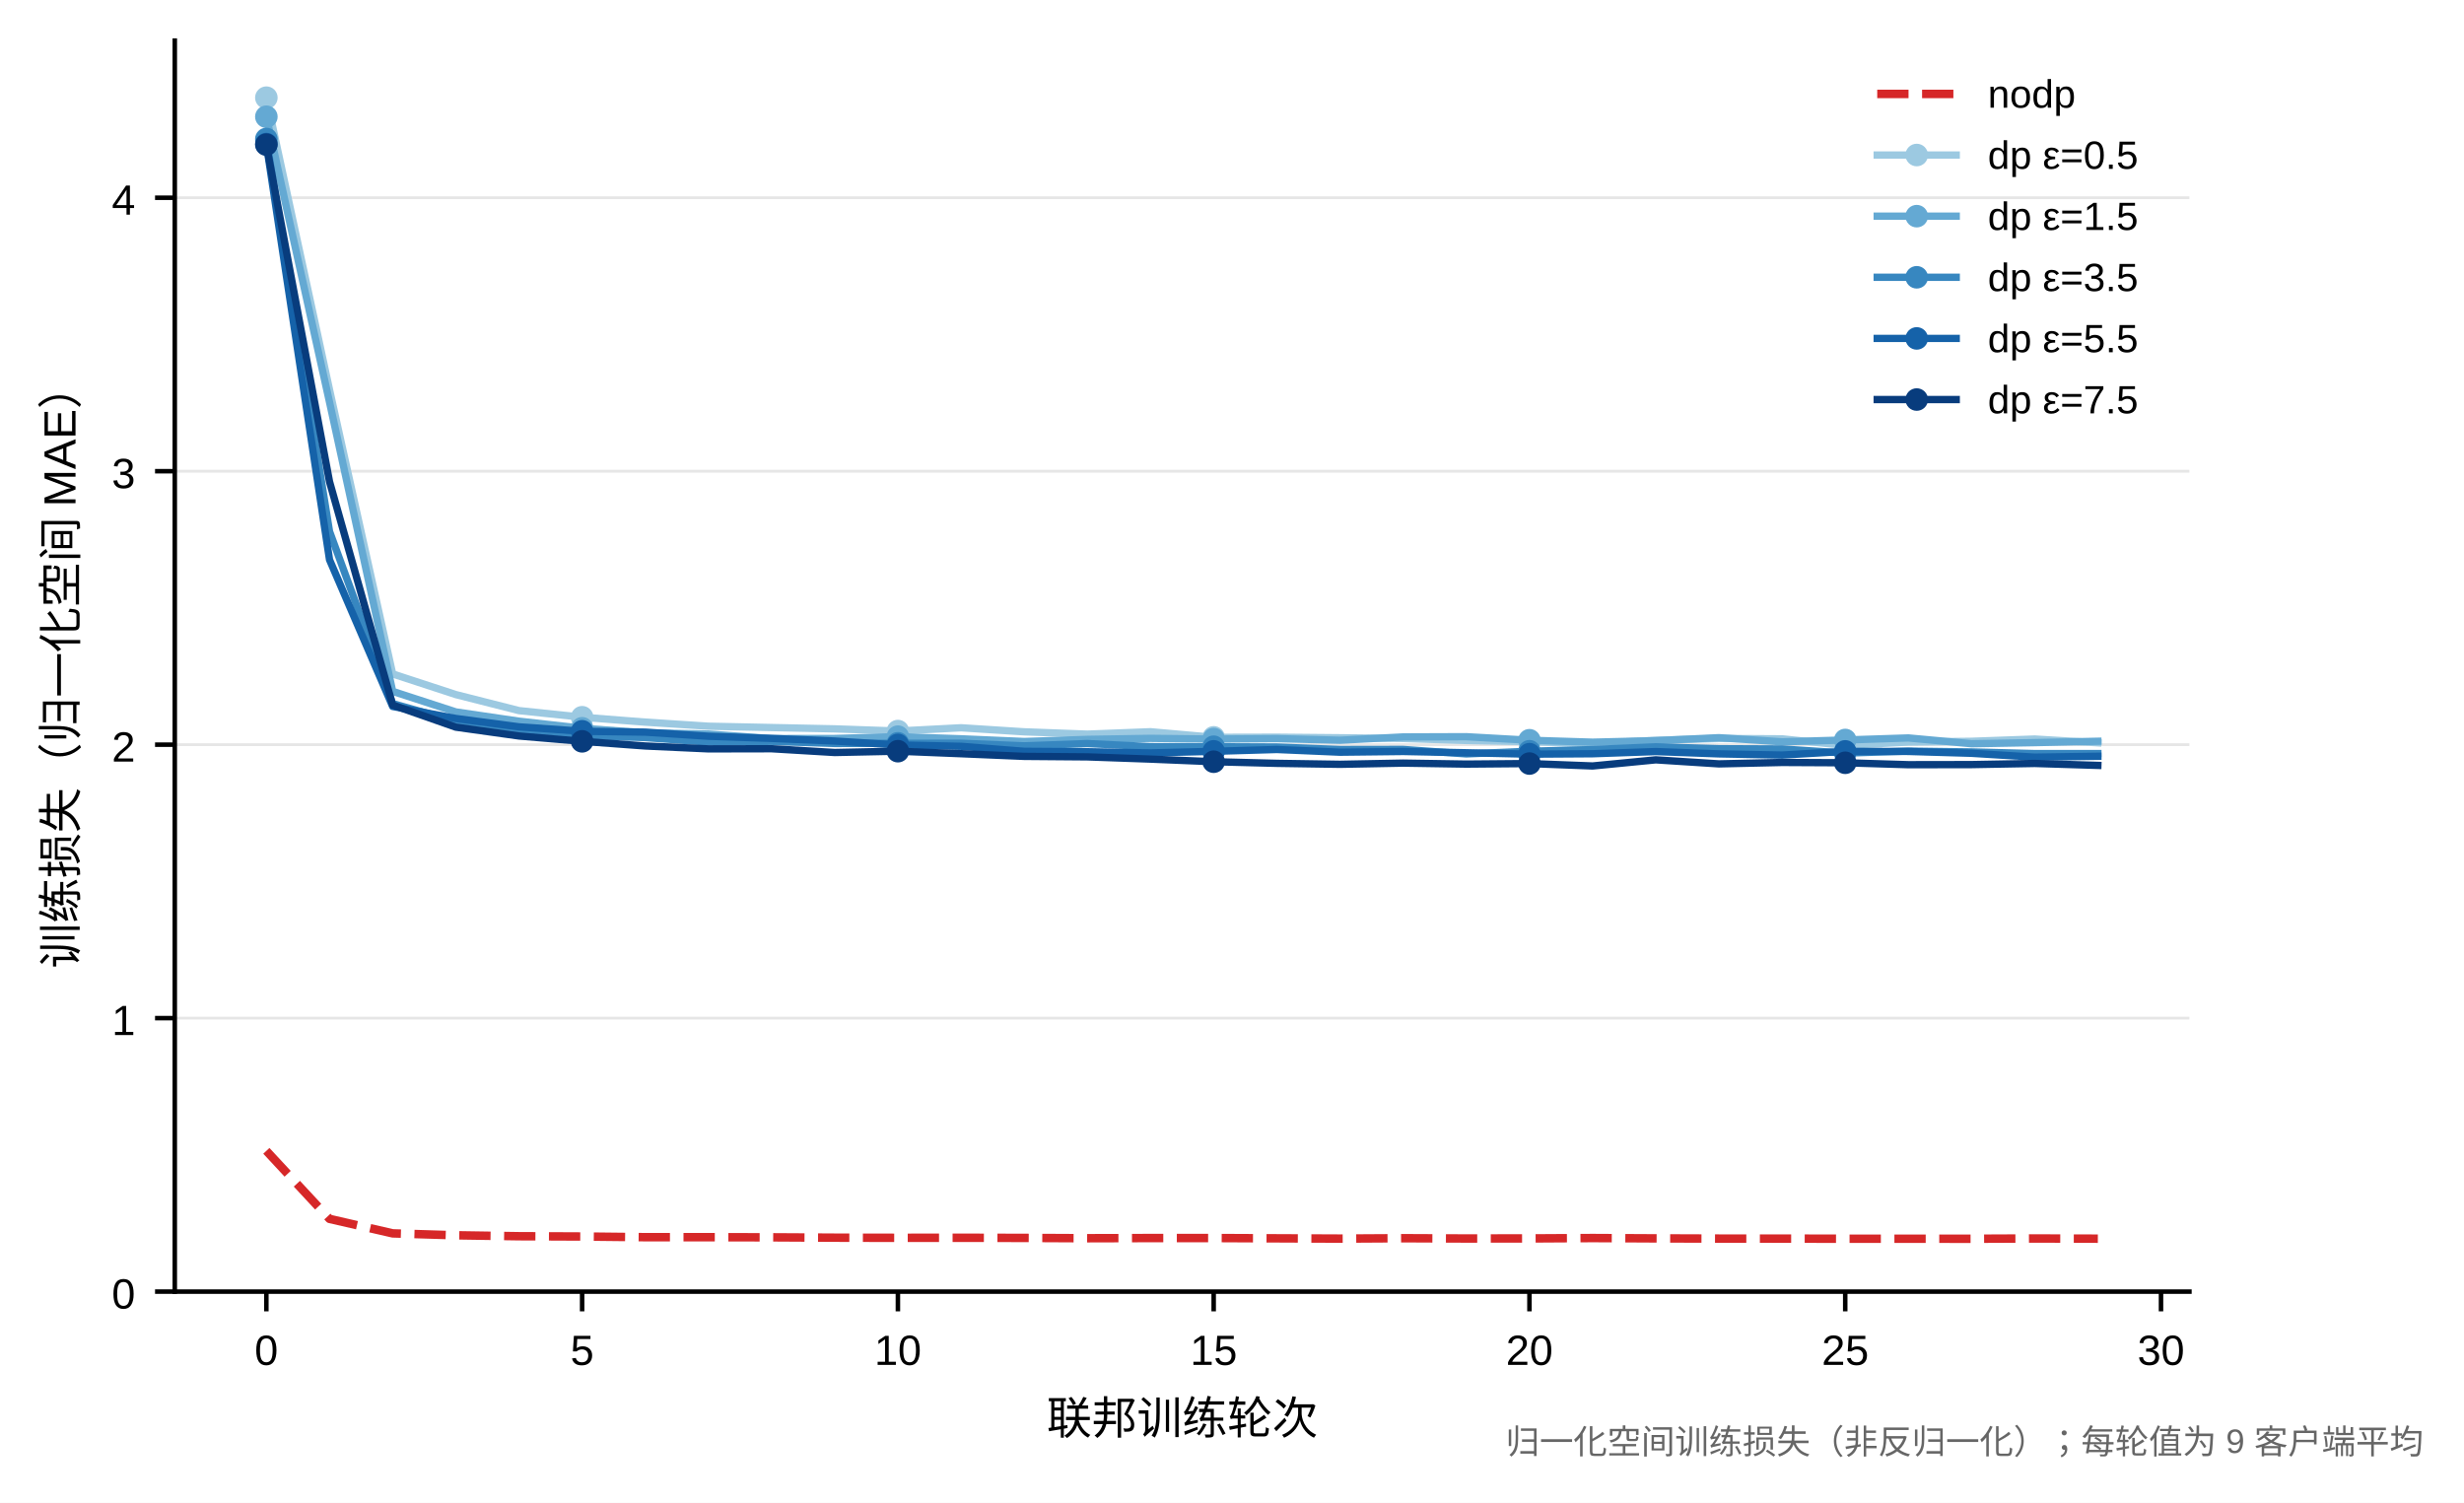
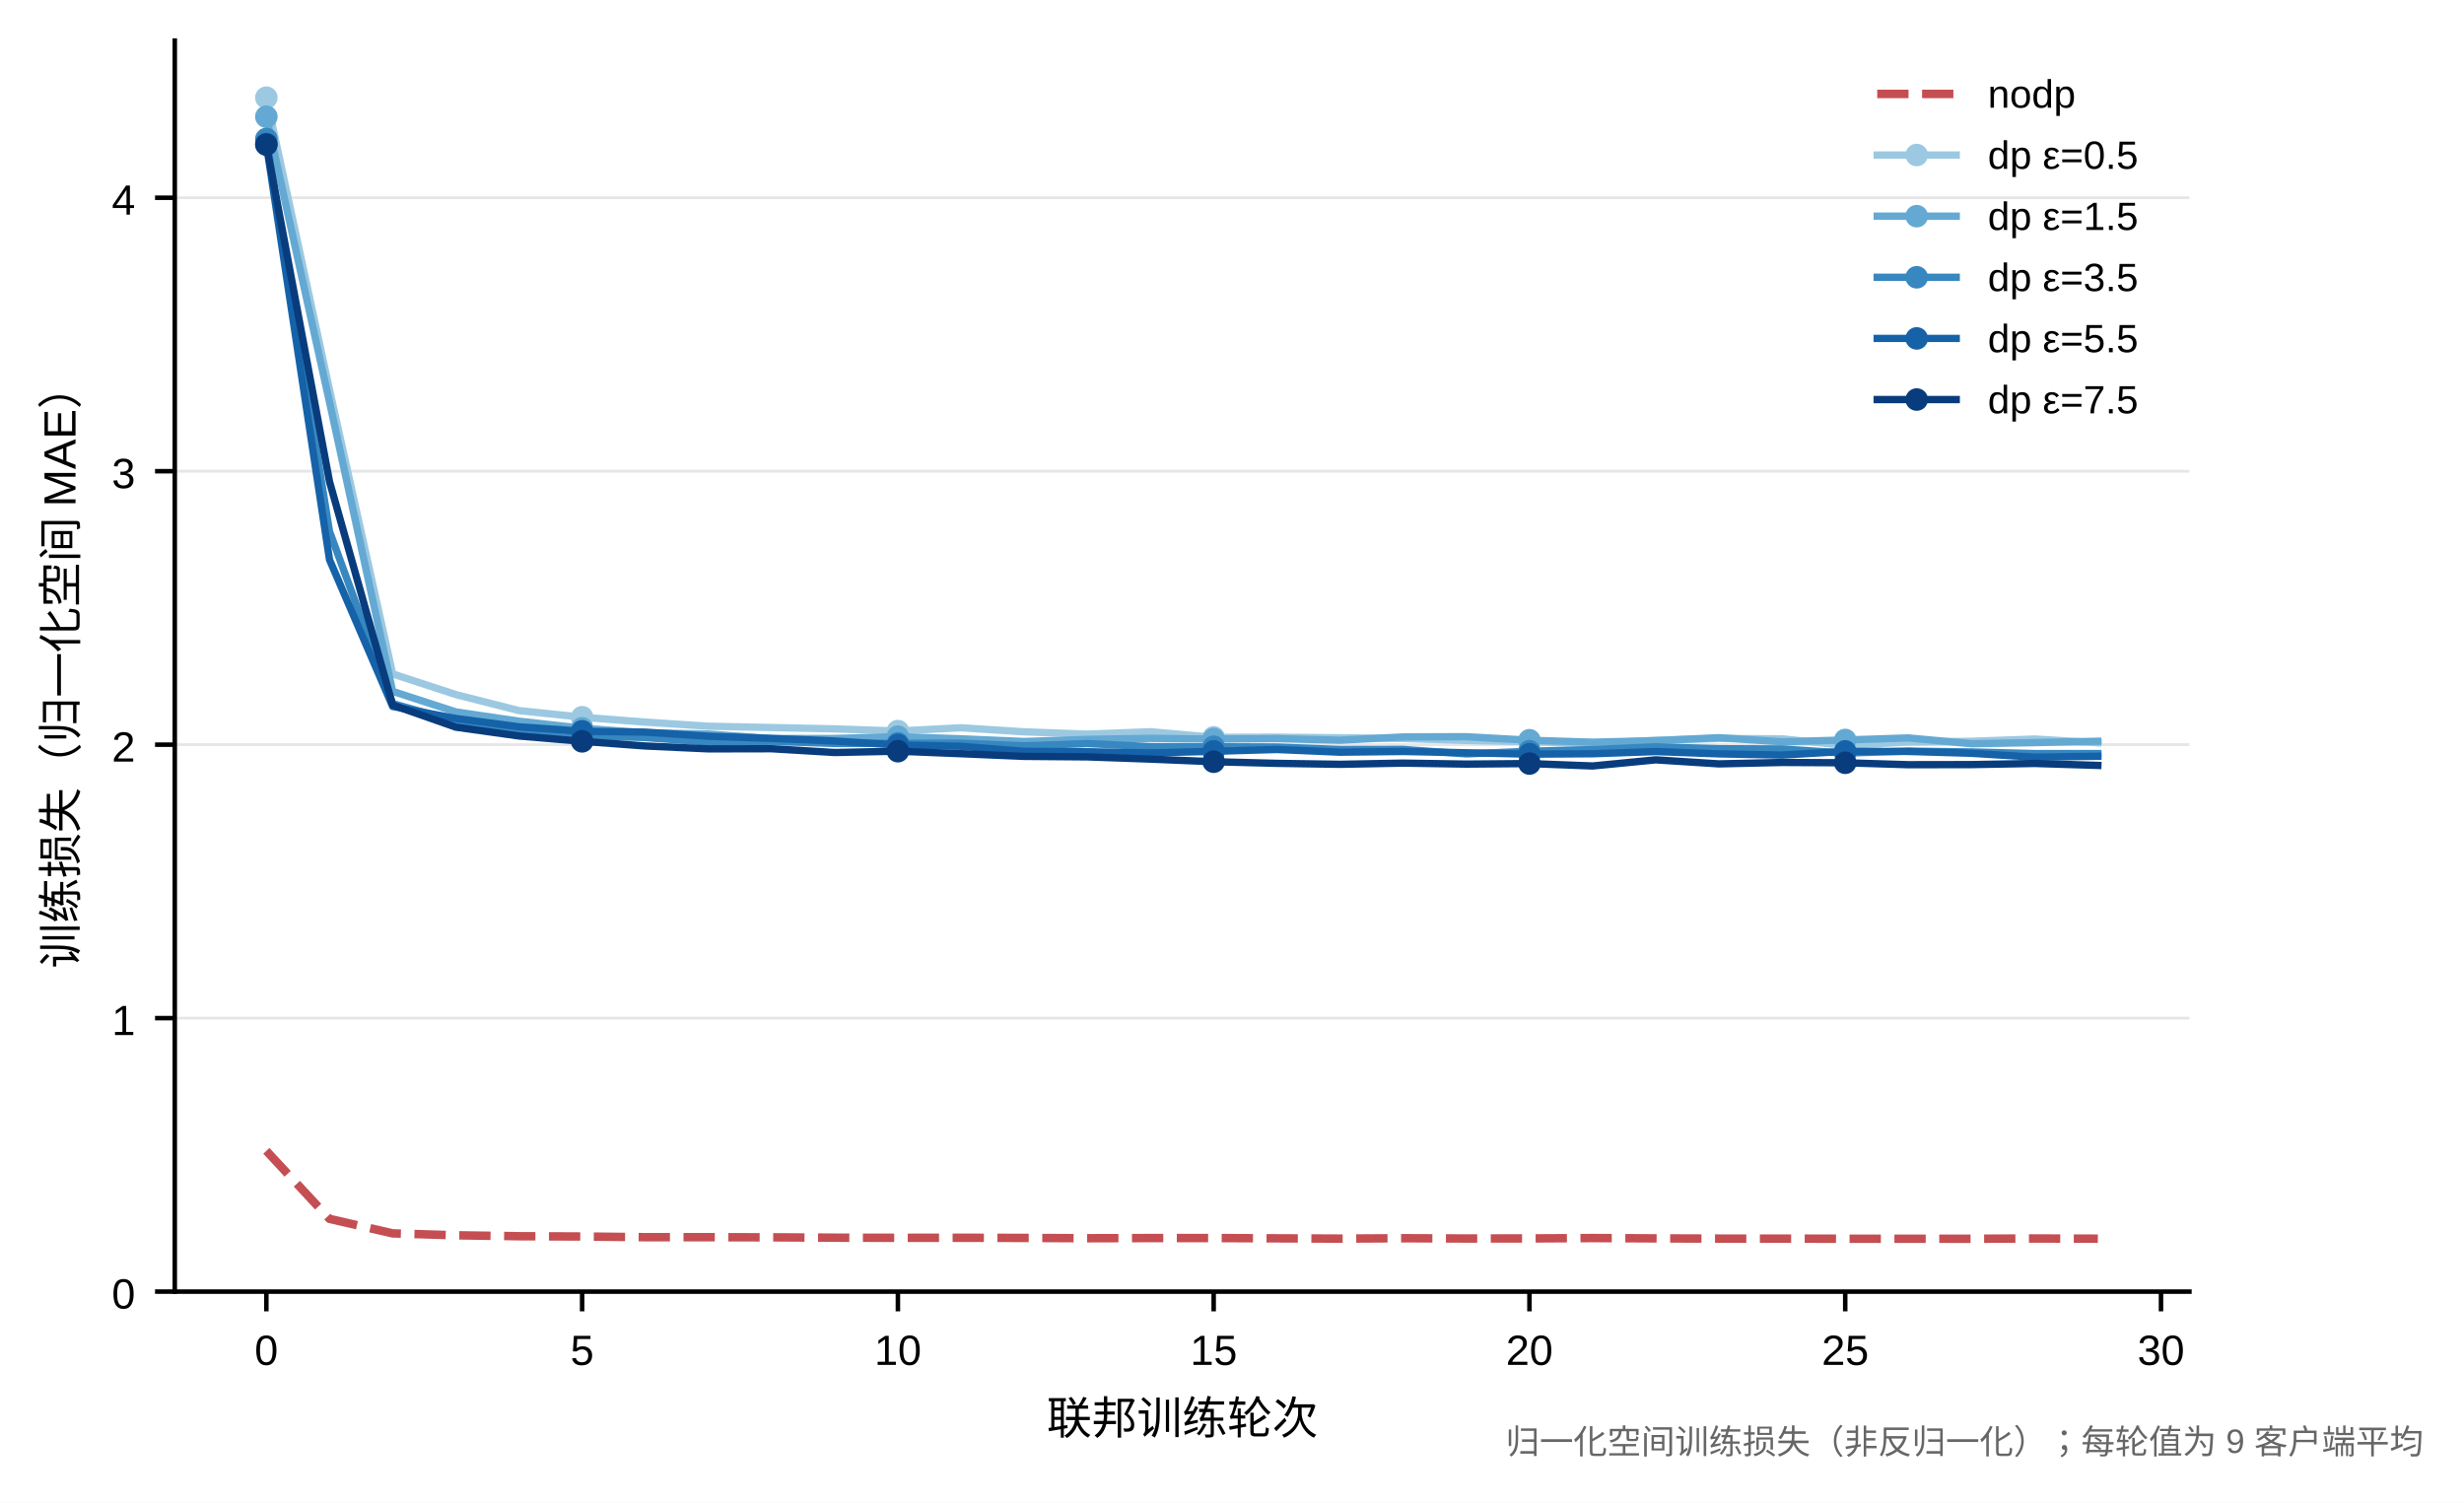
<svg xmlns="http://www.w3.org/2000/svg" xmlns:xlink="http://www.w3.org/1999/xlink" width="436.774pt" height="266.4pt" viewBox="0 0 436.774 266.4" version="1.1">
  <defs>
    <style type="text/css">*{stroke-linejoin: round; stroke-linecap: butt}</style>
  </defs>
  <g id="figure_1">
    <g id="patch_1">
      <path d="M 0 266.4  L 436.774 266.4  L 436.774 0  L 0 0  z " style="fill: #ffffff" />
    </g>
    <g id="axes_1">
      <g id="patch_2">
        <path d="M 30.982 228.96  L 388.102 228.96  L 388.102 7.2  L 30.982 7.2  z " style="fill: #ffffff" />
      </g>
      <g id="matplotlib.axis_1">
        <g id="xtick_1">
          <g id="line2d_1">
            <defs>
-               <path id="m722be0b9a5" d="M 0 0  L 0 3.5  " style="stroke: #000000; stroke-width: 0.8" />
+               <path id="mc096a0cbab" d="M 0 0  L 0 3.5  " style="stroke: #000000; stroke-width: 0.8" />
            </defs>
            <g>
-               <use xlink:href="#m722be0b9a5" x="47.215" y="228.96" style="stroke: #000000; stroke-width: 0.8" />
+               <use xlink:href="#mc096a0cbab" x="47.215" y="228.96" style="stroke: #000000; stroke-width: 0.8" />
            </g>
          </g>
          <g id="text_1">
            <text style="font-size: 7.5px; font-family: 'Microsoft YaHei', 'Arial', 'SimHei', 'DejaVu Sans', sans-serif; text-anchor: middle" x="47.215" y="241.955" transform="rotate(-0 47.21452 241.9553)">0</text>
          </g>
        </g>
        <g id="xtick_2">
          <g id="line2d_2">
            <g>
-               <use xlink:href="#m722be0b9a5" x="103.189" y="228.96" style="stroke: #000000; stroke-width: 0.8" />
+               <use xlink:href="#mc096a0cbab" x="103.189" y="228.96" style="stroke: #000000; stroke-width: 0.8" />
            </g>
          </g>
          <g id="text_2">
            <text style="font-size: 7.5px; font-family: 'Microsoft YaHei', 'Arial', 'SimHei', 'DejaVu Sans', sans-serif; text-anchor: middle" x="103.189" y="241.955" transform="rotate(-0 103.1894 241.9553)">5</text>
          </g>
        </g>
        <g id="xtick_3">
          <g id="line2d_3">
            <g>
-               <use xlink:href="#m722be0b9a5" x="159.164" y="228.96" style="stroke: #000000; stroke-width: 0.8" />
+               <use xlink:href="#mc096a0cbab" x="159.164" y="228.96" style="stroke: #000000; stroke-width: 0.8" />
            </g>
          </g>
          <g id="text_3">
            <text style="font-size: 7.5px; font-family: 'Microsoft YaHei', 'Arial', 'SimHei', 'DejaVu Sans', sans-serif; text-anchor: middle" x="159.164" y="241.955" transform="rotate(-0 159.1644 241.9553)">10</text>
          </g>
        </g>
        <g id="xtick_4">
          <g id="line2d_4">
            <g>
-               <use xlink:href="#m722be0b9a5" x="215.139" y="228.96" style="stroke: #000000; stroke-width: 0.8" />
+               <use xlink:href="#mc096a0cbab" x="215.139" y="228.96" style="stroke: #000000; stroke-width: 0.8" />
            </g>
          </g>
          <g id="text_4">
            <text style="font-size: 7.5px; font-family: 'Microsoft YaHei', 'Arial', 'SimHei', 'DejaVu Sans', sans-serif; text-anchor: middle" x="215.139" y="241.955" transform="rotate(-0 215.1393 241.9553)">15</text>
          </g>
        </g>
        <g id="xtick_5">
          <g id="line2d_5">
            <g>
-               <use xlink:href="#m722be0b9a5" x="271.114" y="228.96" style="stroke: #000000; stroke-width: 0.8" />
+               <use xlink:href="#mc096a0cbab" x="271.114" y="228.96" style="stroke: #000000; stroke-width: 0.8" />
            </g>
          </g>
          <g id="text_5">
            <text style="font-size: 7.5px; font-family: 'Microsoft YaHei', 'Arial', 'SimHei', 'DejaVu Sans', sans-serif; text-anchor: middle" x="271.114" y="241.955" transform="rotate(-0 271.1142 241.9553)">20</text>
          </g>
        </g>
        <g id="xtick_6">
          <g id="line2d_6">
            <g>
-               <use xlink:href="#m722be0b9a5" x="327.089" y="228.96" style="stroke: #000000; stroke-width: 0.8" />
+               <use xlink:href="#mc096a0cbab" x="327.089" y="228.96" style="stroke: #000000; stroke-width: 0.8" />
            </g>
          </g>
          <g id="text_6">
            <text style="font-size: 7.5px; font-family: 'Microsoft YaHei', 'Arial', 'SimHei', 'DejaVu Sans', sans-serif; text-anchor: middle" x="327.089" y="241.955" transform="rotate(-0 327.0891 241.9553)">25</text>
          </g>
        </g>
        <g id="xtick_7">
          <g id="line2d_7">
            <g>
-               <use xlink:href="#m722be0b9a5" x="383.064" y="228.96" style="stroke: #000000; stroke-width: 0.8" />
+               <use xlink:href="#mc096a0cbab" x="383.064" y="228.96" style="stroke: #000000; stroke-width: 0.8" />
            </g>
          </g>
          <g id="text_7">
            <text style="font-size: 7.5px; font-family: 'Microsoft YaHei', 'Arial', 'SimHei', 'DejaVu Sans', sans-serif; text-anchor: middle" x="383.064" y="241.955" transform="rotate(-0 383.0641 241.9553)">30</text>
          </g>
        </g>
        <g id="text_8">
          <text style="font-size: 8px; font-family: 'Microsoft YaHei', 'Arial', 'SimHei', 'DejaVu Sans', sans-serif; text-anchor: middle" x="209.542" y="254.215" transform="rotate(-0 209.5418 254.2148)">联邦训练轮次</text>
        </g>
      </g>
      <g id="matplotlib.axis_2">
        <g id="ytick_1">
          <g id="line2d_8">
-             <path d="M 30.982 228.96  L 388.102 228.96  " clip-path="url(#p2a7aed3721)" style="fill: none; stroke: #d6d6d6; stroke-opacity: 0.6; stroke-width: 0.5; stroke-linecap: square" />
+             <path d="M 30.982 228.96  L 388.102 228.96  " clip-path="url(#p0b8fe4b0ea)" style="fill: none; stroke: #d6d6d6; stroke-opacity: 0.6; stroke-width: 0.5; stroke-linecap: square" />
          </g>
          <g id="line2d_9">
            <defs>
-               <path id="mebcd97e03e" d="M 0 0  L -3.5 0  " style="stroke: #000000; stroke-width: 0.8" />
+               <path id="mbb84b31524" d="M 0 0  L -3.5 0  " style="stroke: #000000; stroke-width: 0.8" />
            </defs>
            <g>
-               <use xlink:href="#mebcd97e03e" x="30.982" y="228.96" style="stroke: #000000; stroke-width: 0.8" />
+               <use xlink:href="#mbb84b31524" x="30.982" y="228.96" style="stroke: #000000; stroke-width: 0.8" />
            </g>
          </g>
          <g id="text_9">
            <text style="font-size: 7.5px; font-family: 'Microsoft YaHei', 'Arial', 'SimHei', 'DejaVu Sans', sans-serif; text-anchor: end" x="23.982" y="231.958" transform="rotate(-0 23.9818 231.9577)">0</text>
          </g>
        </g>
        <g id="ytick_2">
          <g id="line2d_10">
-             <path d="M 30.982 180.483  L 388.102 180.483  " clip-path="url(#p2a7aed3721)" style="fill: none; stroke: #d6d6d6; stroke-opacity: 0.6; stroke-width: 0.5; stroke-linecap: square" />
+             <path d="M 30.982 180.483  L 388.102 180.483  " clip-path="url(#p0b8fe4b0ea)" style="fill: none; stroke: #d6d6d6; stroke-opacity: 0.6; stroke-width: 0.5; stroke-linecap: square" />
          </g>
          <g id="line2d_11">
            <g>
-               <use xlink:href="#mebcd97e03e" x="30.982" y="180.483" style="stroke: #000000; stroke-width: 0.8" />
+               <use xlink:href="#mbb84b31524" x="30.982" y="180.483" style="stroke: #000000; stroke-width: 0.8" />
            </g>
          </g>
          <g id="text_10">
            <text style="font-size: 7.5px; font-family: 'Microsoft YaHei', 'Arial', 'SimHei', 'DejaVu Sans', sans-serif; text-anchor: end" x="23.982" y="183.481" transform="rotate(-0 23.9818 183.4807)">1</text>
          </g>
        </g>
        <g id="ytick_3">
          <g id="line2d_12">
-             <path d="M 30.982 132.006  L 388.102 132.006  " clip-path="url(#p2a7aed3721)" style="fill: none; stroke: #d6d6d6; stroke-opacity: 0.6; stroke-width: 0.5; stroke-linecap: square" />
+             <path d="M 30.982 132.006  L 388.102 132.006  " clip-path="url(#p0b8fe4b0ea)" style="fill: none; stroke: #d6d6d6; stroke-opacity: 0.6; stroke-width: 0.5; stroke-linecap: square" />
          </g>
          <g id="line2d_13">
            <g>
-               <use xlink:href="#mebcd97e03e" x="30.982" y="132.006" style="stroke: #000000; stroke-width: 0.8" />
+               <use xlink:href="#mbb84b31524" x="30.982" y="132.006" style="stroke: #000000; stroke-width: 0.8" />
            </g>
          </g>
          <g id="text_11">
            <text style="font-size: 7.5px; font-family: 'Microsoft YaHei', 'Arial', 'SimHei', 'DejaVu Sans', sans-serif; text-anchor: end" x="23.982" y="135.004" transform="rotate(-0 23.9818 135.0037)">2</text>
          </g>
        </g>
        <g id="ytick_4">
          <g id="line2d_14">
-             <path d="M 30.982 83.529  L 388.102 83.529  " clip-path="url(#p2a7aed3721)" style="fill: none; stroke: #d6d6d6; stroke-opacity: 0.6; stroke-width: 0.5; stroke-linecap: square" />
+             <path d="M 30.982 83.529  L 388.102 83.529  " clip-path="url(#p0b8fe4b0ea)" style="fill: none; stroke: #d6d6d6; stroke-opacity: 0.6; stroke-width: 0.5; stroke-linecap: square" />
          </g>
          <g id="line2d_15">
            <g>
-               <use xlink:href="#mebcd97e03e" x="30.982" y="83.529" style="stroke: #000000; stroke-width: 0.8" />
+               <use xlink:href="#mbb84b31524" x="30.982" y="83.529" style="stroke: #000000; stroke-width: 0.8" />
            </g>
          </g>
          <g id="text_12">
            <text style="font-size: 7.5px; font-family: 'Microsoft YaHei', 'Arial', 'SimHei', 'DejaVu Sans', sans-serif; text-anchor: end" x="23.982" y="86.527" transform="rotate(-0 23.9818 86.52677)">3</text>
          </g>
        </g>
        <g id="ytick_5">
          <g id="line2d_16">
-             <path d="M 30.982 35.052  L 388.102 35.052  " clip-path="url(#p2a7aed3721)" style="fill: none; stroke: #d6d6d6; stroke-opacity: 0.6; stroke-width: 0.5; stroke-linecap: square" />
+             <path d="M 30.982 35.052  L 388.102 35.052  " clip-path="url(#p0b8fe4b0ea)" style="fill: none; stroke: #d6d6d6; stroke-opacity: 0.6; stroke-width: 0.5; stroke-linecap: square" />
          </g>
          <g id="line2d_17">
            <g>
-               <use xlink:href="#mebcd97e03e" x="30.982" y="35.052" style="stroke: #000000; stroke-width: 0.8" />
+               <use xlink:href="#mbb84b31524" x="30.982" y="35.052" style="stroke: #000000; stroke-width: 0.8" />
            </g>
          </g>
          <g id="text_13">
            <text style="font-size: 7.5px; font-family: 'Microsoft YaHei', 'Arial', 'SimHei', 'DejaVu Sans', sans-serif; text-anchor: end" x="23.982" y="38.05" transform="rotate(-0 23.9818 38.04981)">4</text>
          </g>
        </g>
        <g id="text_14">
          <text style="font-size: 8px; font-family: 'Microsoft YaHei', 'Arial', 'SimHei', 'DejaVu Sans', sans-serif; text-anchor: middle" x="13.595" y="118.08" transform="rotate(-90 13.595 118.08)">训练损失（归一化空间 MAE）</text>
        </g>
      </g>
      <g id="line2d_18">
-         <path d="M 47.215 204.006  L 58.41 216.065  L 69.604 218.637  L 80.799 218.975  L 91.994 219.144  L 103.189 219.192  L 114.384 219.313  L 125.579 219.315  L 136.774 219.338  L 147.969 219.4  L 159.164 219.424  L 170.359 219.414  L 181.554 219.442  L 192.749 219.496  L 203.944 219.465  L 215.139 219.463  L 226.334 219.516  L 237.529 219.564  L 248.724 219.496  L 259.919 219.546  L 271.114 219.532  L 282.309 219.466  L 293.504 219.524  L 304.699 219.562  L 315.894 219.565  L 327.089 219.586  L 338.284 219.586  L 349.479 219.589  L 360.674 219.542  L 371.869 219.577  " clip-path="url(#p2a7aed3721)" style="fill: none; stroke-dasharray: 5.55,2.4; stroke-dashoffset: 0; stroke: #d62728; stroke-width: 1.5" />
+         <path d="M 47.215 204.006  L 58.41 216.065  L 69.604 218.637  L 80.799 218.975  L 91.994 219.144  L 103.189 219.192  L 114.384 219.313  L 125.579 219.315  L 136.774 219.338  L 147.969 219.4  L 159.164 219.424  L 170.359 219.414  L 181.554 219.442  L 192.749 219.496  L 203.944 219.465  L 215.139 219.463  L 226.334 219.516  L 237.529 219.564  L 248.724 219.496  L 259.919 219.546  L 271.114 219.532  L 282.309 219.466  L 293.504 219.524  L 304.699 219.562  L 315.894 219.565  L 327.089 219.586  L 338.284 219.586  L 349.479 219.589  L 360.674 219.542  L 371.869 219.577  " clip-path="url(#p0b8fe4b0ea)" style="fill: none; stroke-dasharray: 5.55,2.4; stroke-dashoffset: 0; stroke: #c44e52; stroke-width: 1.5" />
      </g>
      <g id="line2d_19">
-         <path d="M 47.215 17.314  L 58.41 69.087  L 69.604 119.463  L 80.799 123.126  L 91.994 125.968  L 103.189 127.141  L 114.384 128.01  L 125.579 128.736  L 136.774 128.97  L 147.969 129.203  L 159.164 129.591  L 170.359 129.01  L 181.554 129.728  L 192.749 130.142  L 203.944 129.714  L 215.139 130.705  L 226.334 130.68  L 237.529 130.781  L 248.724 130.904  L 259.919 131.265  L 271.114 131.472  L 282.309 131.82  L 293.504 131.225  L 304.699 130.907  L 315.894 130.972  L 327.089 132.13  L 338.284 131.538  L 349.479 131.407  L 360.674 131.006  L 371.869 131.671  " clip-path="url(#p2a7aed3721)" style="fill: none; stroke: #9cc9e1; stroke-width: 1.3; stroke-linecap: square" />
-         <defs>
-           <path id="m9b7ab82269" d="M 0 1.5  C 0.398 1.5 0.779 1.342 1.061 1.061  C 1.342 0.779 1.5 0.398 1.5 0  C 1.5 -0.398 1.342 -0.779 1.061 -1.061  C 0.779 -1.342 0.398 -1.5 0 -1.5  C -0.398 -1.5 -0.779 -1.342 -1.061 -1.061  C -1.342 -0.779 -1.5 -0.398 -1.5 0  C -1.5 0.398 -1.342 0.779 -1.061 1.061  C -0.779 1.342 -0.398 1.5 0 1.5  z " style="stroke: #9cc9e1" />
-         </defs>
-         <g clip-path="url(#p2a7aed3721)">
-           <use xlink:href="#m9b7ab82269" x="47.215" y="17.314" style="fill: #9cc9e1; stroke: #9cc9e1" />
-           <use xlink:href="#m9b7ab82269" x="103.189" y="127.141" style="fill: #9cc9e1; stroke: #9cc9e1" />
-           <use xlink:href="#m9b7ab82269" x="159.164" y="129.591" style="fill: #9cc9e1; stroke: #9cc9e1" />
-           <use xlink:href="#m9b7ab82269" x="215.139" y="130.705" style="fill: #9cc9e1; stroke: #9cc9e1" />
-           <use xlink:href="#m9b7ab82269" x="271.114" y="131.472" style="fill: #9cc9e1; stroke: #9cc9e1" />
-           <use xlink:href="#m9b7ab82269" x="327.089" y="132.13" style="fill: #9cc9e1; stroke: #9cc9e1" />
+         <path d="M 47.215 17.314  L 58.41 69.087  L 69.604 119.463  L 80.799 123.126  L 91.994 125.968  L 103.189 127.141  L 114.384 128.01  L 125.579 128.736  L 136.774 128.97  L 147.969 129.203  L 159.164 129.591  L 170.359 129.01  L 181.554 129.728  L 192.749 130.142  L 203.944 129.714  L 215.139 130.705  L 226.334 130.68  L 237.529 130.781  L 248.724 130.904  L 259.919 131.265  L 271.114 131.472  L 282.309 131.82  L 293.504 131.225  L 304.699 130.907  L 315.894 130.972  L 327.089 132.13  L 338.284 131.538  L 349.479 131.407  L 360.674 131.006  L 371.869 131.671  " clip-path="url(#p0b8fe4b0ea)" style="fill: none; stroke: #9cc9e1; stroke-width: 1.3; stroke-linecap: square" />
+         <defs>
+           <path id="md9bd10a588" d="M 0 1.5  C 0.398 1.5 0.779 1.342 1.061 1.061  C 1.342 0.779 1.5 0.398 1.5 0  C 1.5 -0.398 1.342 -0.779 1.061 -1.061  C 0.779 -1.342 0.398 -1.5 0 -1.5  C -0.398 -1.5 -0.779 -1.342 -1.061 -1.061  C -1.342 -0.779 -1.5 -0.398 -1.5 0  C -1.5 0.398 -1.342 0.779 -1.061 1.061  C -0.779 1.342 -0.398 1.5 0 1.5  z " style="stroke: #9cc9e1" />
+         </defs>
+         <g clip-path="url(#p0b8fe4b0ea)">
+           <use xlink:href="#md9bd10a588" x="47.215" y="17.314" style="fill: #9cc9e1; stroke: #9cc9e1" />
+           <use xlink:href="#md9bd10a588" x="103.189" y="127.141" style="fill: #9cc9e1; stroke: #9cc9e1" />
+           <use xlink:href="#md9bd10a588" x="159.164" y="129.591" style="fill: #9cc9e1; stroke: #9cc9e1" />
+           <use xlink:href="#md9bd10a588" x="215.139" y="130.705" style="fill: #9cc9e1; stroke: #9cc9e1" />
+           <use xlink:href="#md9bd10a588" x="271.114" y="131.472" style="fill: #9cc9e1; stroke: #9cc9e1" />
+           <use xlink:href="#md9bd10a588" x="327.089" y="132.13" style="fill: #9cc9e1; stroke: #9cc9e1" />
        </g>
      </g>
      <g id="line2d_20">
-         <path d="M 47.215 20.69  L 58.41 71.286  L 69.604 122.553  L 80.799 126.2  L 91.994 127.843  L 103.189 129.097  L 114.384 129.906  L 125.579 130.125  L 136.774 130.923  L 147.969 130.907  L 159.164 130.584  L 170.359 130.963  L 181.554 131.445  L 192.749 131.07  L 203.944 130.886  L 215.139 131.016  L 226.334 130.935  L 237.529 131.219  L 248.724 130.633  L 259.919 130.593  L 271.114 131.219  L 282.309 131.565  L 293.504 131.293  L 304.699 130.767  L 315.894 131.501  L 327.089 131.174  L 338.284 130.811  L 349.479 131.84  L 360.674 131.643  L 371.869 131.397  " clip-path="url(#p2a7aed3721)" style="fill: none; stroke: #64a9d3; stroke-width: 1.3; stroke-linecap: square" />
-         <defs>
-           <path id="m3cb32ffdd6" d="M 0 1.5  C 0.398 1.5 0.779 1.342 1.061 1.061  C 1.342 0.779 1.5 0.398 1.5 0  C 1.5 -0.398 1.342 -0.779 1.061 -1.061  C 0.779 -1.342 0.398 -1.5 0 -1.5  C -0.398 -1.5 -0.779 -1.342 -1.061 -1.061  C -1.342 -0.779 -1.5 -0.398 -1.5 0  C -1.5 0.398 -1.342 0.779 -1.061 1.061  C -0.779 1.342 -0.398 1.5 0 1.5  z " style="stroke: #64a9d3" />
-         </defs>
-         <g clip-path="url(#p2a7aed3721)">
-           <use xlink:href="#m3cb32ffdd6" x="47.215" y="20.69" style="fill: #64a9d3; stroke: #64a9d3" />
-           <use xlink:href="#m3cb32ffdd6" x="103.189" y="129.097" style="fill: #64a9d3; stroke: #64a9d3" />
-           <use xlink:href="#m3cb32ffdd6" x="159.164" y="130.584" style="fill: #64a9d3; stroke: #64a9d3" />
-           <use xlink:href="#m3cb32ffdd6" x="215.139" y="131.016" style="fill: #64a9d3; stroke: #64a9d3" />
-           <use xlink:href="#m3cb32ffdd6" x="271.114" y="131.219" style="fill: #64a9d3; stroke: #64a9d3" />
-           <use xlink:href="#m3cb32ffdd6" x="327.089" y="131.174" style="fill: #64a9d3; stroke: #64a9d3" />
+         <path d="M 47.215 20.69  L 58.41 71.286  L 69.604 122.553  L 80.799 126.2  L 91.994 127.843  L 103.189 129.097  L 114.384 129.906  L 125.579 130.125  L 136.774 130.923  L 147.969 130.907  L 159.164 130.584  L 170.359 130.963  L 181.554 131.445  L 192.749 131.07  L 203.944 130.886  L 215.139 131.016  L 226.334 130.935  L 237.529 131.219  L 248.724 130.633  L 259.919 130.593  L 271.114 131.219  L 282.309 131.565  L 293.504 131.293  L 304.699 130.767  L 315.894 131.501  L 327.089 131.174  L 338.284 130.811  L 349.479 131.84  L 360.674 131.643  L 371.869 131.397  " clip-path="url(#p0b8fe4b0ea)" style="fill: none; stroke: #64a9d3; stroke-width: 1.3; stroke-linecap: square" />
+         <defs>
+           <path id="m34558d13ee" d="M 0 1.5  C 0.398 1.5 0.779 1.342 1.061 1.061  C 1.342 0.779 1.5 0.398 1.5 0  C 1.5 -0.398 1.342 -0.779 1.061 -1.061  C 0.779 -1.342 0.398 -1.5 0 -1.5  C -0.398 -1.5 -0.779 -1.342 -1.061 -1.061  C -1.342 -0.779 -1.5 -0.398 -1.5 0  C -1.5 0.398 -1.342 0.779 -1.061 1.061  C -0.779 1.342 -0.398 1.5 0 1.5  z " style="stroke: #64a9d3" />
+         </defs>
+         <g clip-path="url(#p0b8fe4b0ea)">
+           <use xlink:href="#m34558d13ee" x="47.215" y="20.69" style="fill: #64a9d3; stroke: #64a9d3" />
+           <use xlink:href="#m34558d13ee" x="103.189" y="129.097" style="fill: #64a9d3; stroke: #64a9d3" />
+           <use xlink:href="#m34558d13ee" x="159.164" y="130.584" style="fill: #64a9d3; stroke: #64a9d3" />
+           <use xlink:href="#m34558d13ee" x="215.139" y="131.016" style="fill: #64a9d3; stroke: #64a9d3" />
+           <use xlink:href="#m34558d13ee" x="271.114" y="131.219" style="fill: #64a9d3; stroke: #64a9d3" />
+           <use xlink:href="#m34558d13ee" x="327.089" y="131.174" style="fill: #64a9d3; stroke: #64a9d3" />
        </g>
      </g>
      <g id="line2d_21">
-         <path d="M 47.215 24.636  L 58.41 94.197  L 69.604 124.723  L 80.799 127.885  L 91.994 129.905  L 103.189 130.423  L 114.384 130.75  L 125.579 131.554  L 136.774 131.418  L 147.969 131.789  L 159.164 131.761  L 170.359 131.754  L 181.554 132.215  L 192.749 131.808  L 203.944 132.351  L 215.139 132.37  L 226.334 132.419  L 237.529 132.867  L 248.724 132.848  L 259.919 133.643  L 271.114 133.169  L 282.309 132.873  L 293.504 132.383  L 304.699 132.717  L 315.894 132.766  L 327.089 133.501  L 338.284 133.145  L 349.479 133.292  L 360.674 133.581  L 371.869 133.585  " clip-path="url(#p2a7aed3721)" style="fill: none; stroke: #3787c0; stroke-width: 1.3; stroke-linecap: square" />
-         <defs>
-           <path id="m985cf66f76" d="M 0 1.5  C 0.398 1.5 0.779 1.342 1.061 1.061  C 1.342 0.779 1.5 0.398 1.5 0  C 1.5 -0.398 1.342 -0.779 1.061 -1.061  C 0.779 -1.342 0.398 -1.5 0 -1.5  C -0.398 -1.5 -0.779 -1.342 -1.061 -1.061  C -1.342 -0.779 -1.5 -0.398 -1.5 0  C -1.5 0.398 -1.342 0.779 -1.061 1.061  C -0.779 1.342 -0.398 1.5 0 1.5  z " style="stroke: #3787c0" />
-         </defs>
-         <g clip-path="url(#p2a7aed3721)">
-           <use xlink:href="#m985cf66f76" x="47.215" y="24.636" style="fill: #3787c0; stroke: #3787c0" />
-           <use xlink:href="#m985cf66f76" x="103.189" y="130.423" style="fill: #3787c0; stroke: #3787c0" />
-           <use xlink:href="#m985cf66f76" x="159.164" y="131.761" style="fill: #3787c0; stroke: #3787c0" />
-           <use xlink:href="#m985cf66f76" x="215.139" y="132.37" style="fill: #3787c0; stroke: #3787c0" />
-           <use xlink:href="#m985cf66f76" x="271.114" y="133.169" style="fill: #3787c0; stroke: #3787c0" />
-           <use xlink:href="#m985cf66f76" x="327.089" y="133.501" style="fill: #3787c0; stroke: #3787c0" />
+         <path d="M 47.215 24.636  L 58.41 94.197  L 69.604 124.723  L 80.799 127.885  L 91.994 129.905  L 103.189 130.423  L 114.384 130.75  L 125.579 131.554  L 136.774 131.418  L 147.969 131.789  L 159.164 131.761  L 170.359 131.754  L 181.554 132.215  L 192.749 131.808  L 203.944 132.351  L 215.139 132.37  L 226.334 132.419  L 237.529 132.867  L 248.724 132.848  L 259.919 133.643  L 271.114 133.169  L 282.309 132.873  L 293.504 132.383  L 304.699 132.717  L 315.894 132.766  L 327.089 133.501  L 338.284 133.145  L 349.479 133.292  L 360.674 133.581  L 371.869 133.585  " clip-path="url(#p0b8fe4b0ea)" style="fill: none; stroke: #3787c0; stroke-width: 1.3; stroke-linecap: square" />
+         <defs>
+           <path id="m93f8639a1e" d="M 0 1.5  C 0.398 1.5 0.779 1.342 1.061 1.061  C 1.342 0.779 1.5 0.398 1.5 0  C 1.5 -0.398 1.342 -0.779 1.061 -1.061  C 0.779 -1.342 0.398 -1.5 0 -1.5  C -0.398 -1.5 -0.779 -1.342 -1.061 -1.061  C -1.342 -0.779 -1.5 -0.398 -1.5 0  C -1.5 0.398 -1.342 0.779 -1.061 1.061  C -0.779 1.342 -0.398 1.5 0 1.5  z " style="stroke: #3787c0" />
+         </defs>
+         <g clip-path="url(#p0b8fe4b0ea)">
+           <use xlink:href="#m93f8639a1e" x="47.215" y="24.636" style="fill: #3787c0; stroke: #3787c0" />
+           <use xlink:href="#m93f8639a1e" x="103.189" y="130.423" style="fill: #3787c0; stroke: #3787c0" />
+           <use xlink:href="#m93f8639a1e" x="159.164" y="131.761" style="fill: #3787c0; stroke: #3787c0" />
+           <use xlink:href="#m93f8639a1e" x="215.139" y="132.37" style="fill: #3787c0; stroke: #3787c0" />
+           <use xlink:href="#m93f8639a1e" x="271.114" y="133.169" style="fill: #3787c0; stroke: #3787c0" />
+           <use xlink:href="#m93f8639a1e" x="327.089" y="133.501" style="fill: #3787c0; stroke: #3787c0" />
        </g>
      </g>
      <g id="line2d_22">
-         <path d="M 47.215 25.539  L 58.41 99.225  L 69.604 125.231  L 80.799 127.363  L 91.994 128.846  L 103.189 129.629  L 114.384 129.781  L 125.579 130.511  L 136.774 130.893  L 147.969 131.36  L 159.164 132.055  L 170.359 132.298  L 181.554 133.182  L 192.749 133.254  L 203.944 133.465  L 215.139 133.187  L 226.334 132.859  L 237.529 133.341  L 248.724 133.213  L 259.919 133.437  L 271.114 133.689  L 282.309 133.616  L 293.504 133.229  L 304.699 133.638  L 315.894 133.851  L 327.089 133.194  L 338.284 133.207  L 349.479 133.535  L 360.674 134.224  L 371.869 134.059  " clip-path="url(#p2a7aed3721)" style="fill: none; stroke: #1562a9; stroke-width: 1.3; stroke-linecap: square" />
-         <defs>
-           <path id="mfef6db180f" d="M 0 1.5  C 0.398 1.5 0.779 1.342 1.061 1.061  C 1.342 0.779 1.5 0.398 1.5 0  C 1.5 -0.398 1.342 -0.779 1.061 -1.061  C 0.779 -1.342 0.398 -1.5 0 -1.5  C -0.398 -1.5 -0.779 -1.342 -1.061 -1.061  C -1.342 -0.779 -1.5 -0.398 -1.5 0  C -1.5 0.398 -1.342 0.779 -1.061 1.061  C -0.779 1.342 -0.398 1.5 0 1.5  z " style="stroke: #1562a9" />
-         </defs>
-         <g clip-path="url(#p2a7aed3721)">
-           <use xlink:href="#mfef6db180f" x="47.215" y="25.539" style="fill: #1562a9; stroke: #1562a9" />
-           <use xlink:href="#mfef6db180f" x="103.189" y="129.629" style="fill: #1562a9; stroke: #1562a9" />
-           <use xlink:href="#mfef6db180f" x="159.164" y="132.055" style="fill: #1562a9; stroke: #1562a9" />
-           <use xlink:href="#mfef6db180f" x="215.139" y="133.187" style="fill: #1562a9; stroke: #1562a9" />
-           <use xlink:href="#mfef6db180f" x="271.114" y="133.689" style="fill: #1562a9; stroke: #1562a9" />
-           <use xlink:href="#mfef6db180f" x="327.089" y="133.194" style="fill: #1562a9; stroke: #1562a9" />
+         <path d="M 47.215 25.539  L 58.41 99.225  L 69.604 125.231  L 80.799 127.363  L 91.994 128.846  L 103.189 129.629  L 114.384 129.781  L 125.579 130.511  L 136.774 130.893  L 147.969 131.36  L 159.164 132.055  L 170.359 132.298  L 181.554 133.182  L 192.749 133.254  L 203.944 133.465  L 215.139 133.187  L 226.334 132.859  L 237.529 133.341  L 248.724 133.213  L 259.919 133.437  L 271.114 133.689  L 282.309 133.616  L 293.504 133.229  L 304.699 133.638  L 315.894 133.851  L 327.089 133.194  L 338.284 133.207  L 349.479 133.535  L 360.674 134.224  L 371.869 134.059  " clip-path="url(#p0b8fe4b0ea)" style="fill: none; stroke: #1562a9; stroke-width: 1.3; stroke-linecap: square" />
+         <defs>
+           <path id="mb48e429b56" d="M 0 1.5  C 0.398 1.5 0.779 1.342 1.061 1.061  C 1.342 0.779 1.5 0.398 1.5 0  C 1.5 -0.398 1.342 -0.779 1.061 -1.061  C 0.779 -1.342 0.398 -1.5 0 -1.5  C -0.398 -1.5 -0.779 -1.342 -1.061 -1.061  C -1.342 -0.779 -1.5 -0.398 -1.5 0  C -1.5 0.398 -1.342 0.779 -1.061 1.061  C -0.779 1.342 -0.398 1.5 0 1.5  z " style="stroke: #1562a9" />
+         </defs>
+         <g clip-path="url(#p0b8fe4b0ea)">
+           <use xlink:href="#mb48e429b56" x="47.215" y="25.539" style="fill: #1562a9; stroke: #1562a9" />
+           <use xlink:href="#mb48e429b56" x="103.189" y="129.629" style="fill: #1562a9; stroke: #1562a9" />
+           <use xlink:href="#mb48e429b56" x="159.164" y="132.055" style="fill: #1562a9; stroke: #1562a9" />
+           <use xlink:href="#mb48e429b56" x="215.139" y="133.187" style="fill: #1562a9; stroke: #1562a9" />
+           <use xlink:href="#mb48e429b56" x="271.114" y="133.689" style="fill: #1562a9; stroke: #1562a9" />
+           <use xlink:href="#mb48e429b56" x="327.089" y="133.194" style="fill: #1562a9; stroke: #1562a9" />
        </g>
      </g>
      <g id="line2d_23">
-         <path d="M 47.215 25.64  L 58.41 85.376  L 69.604 124.978  L 80.799 128.9  L 91.994 130.466  L 103.189 131.414  L 114.384 132.237  L 125.579 132.749  L 136.774 132.727  L 147.969 133.395  L 159.164 133.16  L 170.359 133.609  L 181.554 134.082  L 192.749 134.172  L 203.944 134.566  L 215.139 135.029  L 226.334 135.315  L 237.529 135.488  L 248.724 135.274  L 259.919 135.45  L 271.114 135.354  L 282.309 135.782  L 293.504 134.694  L 304.699 135.41  L 315.894 135.158  L 327.089 135.215  L 338.284 135.557  L 349.479 135.538  L 360.674 135.335  L 371.869 135.68  " clip-path="url(#p2a7aed3721)" style="fill: none; stroke: #083c7d; stroke-width: 1.3; stroke-linecap: square" />
-         <defs>
-           <path id="m51b5ebdfcb" d="M 0 1.5  C 0.398 1.5 0.779 1.342 1.061 1.061  C 1.342 0.779 1.5 0.398 1.5 0  C 1.5 -0.398 1.342 -0.779 1.061 -1.061  C 0.779 -1.342 0.398 -1.5 0 -1.5  C -0.398 -1.5 -0.779 -1.342 -1.061 -1.061  C -1.342 -0.779 -1.5 -0.398 -1.5 0  C -1.5 0.398 -1.342 0.779 -1.061 1.061  C -0.779 1.342 -0.398 1.5 0 1.5  z " style="stroke: #083c7d" />
-         </defs>
-         <g clip-path="url(#p2a7aed3721)">
-           <use xlink:href="#m51b5ebdfcb" x="47.215" y="25.64" style="fill: #083c7d; stroke: #083c7d" />
-           <use xlink:href="#m51b5ebdfcb" x="103.189" y="131.414" style="fill: #083c7d; stroke: #083c7d" />
-           <use xlink:href="#m51b5ebdfcb" x="159.164" y="133.16" style="fill: #083c7d; stroke: #083c7d" />
-           <use xlink:href="#m51b5ebdfcb" x="215.139" y="135.029" style="fill: #083c7d; stroke: #083c7d" />
-           <use xlink:href="#m51b5ebdfcb" x="271.114" y="135.354" style="fill: #083c7d; stroke: #083c7d" />
-           <use xlink:href="#m51b5ebdfcb" x="327.089" y="135.215" style="fill: #083c7d; stroke: #083c7d" />
+         <path d="M 47.215 25.64  L 58.41 85.376  L 69.604 124.978  L 80.799 128.9  L 91.994 130.466  L 103.189 131.414  L 114.384 132.237  L 125.579 132.749  L 136.774 132.727  L 147.969 133.395  L 159.164 133.16  L 170.359 133.609  L 181.554 134.082  L 192.749 134.172  L 203.944 134.566  L 215.139 135.029  L 226.334 135.315  L 237.529 135.488  L 248.724 135.274  L 259.919 135.45  L 271.114 135.354  L 282.309 135.782  L 293.504 134.694  L 304.699 135.41  L 315.894 135.158  L 327.089 135.215  L 338.284 135.557  L 349.479 135.538  L 360.674 135.335  L 371.869 135.68  " clip-path="url(#p0b8fe4b0ea)" style="fill: none; stroke: #083c7d; stroke-width: 1.3; stroke-linecap: square" />
+         <defs>
+           <path id="m89db199615" d="M 0 1.5  C 0.398 1.5 0.779 1.342 1.061 1.061  C 1.342 0.779 1.5 0.398 1.5 0  C 1.5 -0.398 1.342 -0.779 1.061 -1.061  C 0.779 -1.342 0.398 -1.5 0 -1.5  C -0.398 -1.5 -0.779 -1.342 -1.061 -1.061  C -1.342 -0.779 -1.5 -0.398 -1.5 0  C -1.5 0.398 -1.342 0.779 -1.061 1.061  C -0.779 1.342 -0.398 1.5 0 1.5  z " style="stroke: #083c7d" />
+         </defs>
+         <g clip-path="url(#p0b8fe4b0ea)">
+           <use xlink:href="#m89db199615" x="47.215" y="25.64" style="fill: #083c7d; stroke: #083c7d" />
+           <use xlink:href="#m89db199615" x="103.189" y="131.414" style="fill: #083c7d; stroke: #083c7d" />
+           <use xlink:href="#m89db199615" x="159.164" y="133.16" style="fill: #083c7d; stroke: #083c7d" />
+           <use xlink:href="#m89db199615" x="215.139" y="135.029" style="fill: #083c7d; stroke: #083c7d" />
+           <use xlink:href="#m89db199615" x="271.114" y="135.354" style="fill: #083c7d; stroke: #083c7d" />
+           <use xlink:href="#m89db199615" x="327.089" y="135.215" style="fill: #083c7d; stroke: #083c7d" />
        </g>
      </g>
      <g id="patch_3">
        <path d="M 30.982 228.96  L 30.982 7.2  " style="fill: none; stroke: #000000; stroke-width: 0.8; stroke-linejoin: miter; stroke-linecap: square" />
      </g>
      <g id="patch_4">
        <path d="M 30.982 228.96  L 388.102 228.96  " style="fill: none; stroke: #000000; stroke-width: 0.8; stroke-linejoin: miter; stroke-linecap: square" />
      </g>
      <g id="legend_1">
        <g id="line2d_24">
-           <path d="M 332.761 16.646  L 339.761 16.646  L 346.761 16.646  " style="fill: none; stroke-dasharray: 5.55,2.4; stroke-dashoffset: 0; stroke: #d62728; stroke-width: 1.5" />
+           <path d="M 332.761 16.646  L 339.761 16.646  L 346.761 16.646  " style="fill: none; stroke-dasharray: 5.55,2.4; stroke-dashoffset: 0; stroke: #c44e52; stroke-width: 1.5" />
        </g>
        <g id="text_15">
          <text style="font-size: 7px; font-family: 'Microsoft YaHei', 'Arial', 'SimHei', 'DejaVu Sans', sans-serif; text-anchor: start" x="352.361" y="19.096" transform="rotate(-0 352.3613 19.09562)">nodp</text>
        </g>
        <g id="line2d_25">
          <path d="M 332.761 27.481  L 339.761 27.481  L 346.761 27.481  " style="fill: none; stroke: #9cc9e1; stroke-width: 1.3; stroke-linecap: square" />
          <g>
-             <use xlink:href="#m9b7ab82269" x="339.761" y="27.481" style="fill: #9cc9e1; stroke: #9cc9e1" />
+             <use xlink:href="#md9bd10a588" x="339.761" y="27.481" style="fill: #9cc9e1; stroke: #9cc9e1" />
          </g>
        </g>
        <g id="text_16">
          <text style="font-size: 7px; font-family: 'Microsoft YaHei', 'Arial', 'SimHei', 'DejaVu Sans', sans-serif; text-anchor: start" x="352.361" y="29.931" transform="rotate(-0 352.3613 29.93141)">dp ε=0.5</text>
        </g>
        <g id="line2d_26">
          <path d="M 332.761 38.317  L 339.761 38.317  L 346.761 38.317  " style="fill: none; stroke: #64a9d3; stroke-width: 1.3; stroke-linecap: square" />
          <g>
-             <use xlink:href="#m3cb32ffdd6" x="339.761" y="38.317" style="fill: #64a9d3; stroke: #64a9d3" />
+             <use xlink:href="#m34558d13ee" x="339.761" y="38.317" style="fill: #64a9d3; stroke: #64a9d3" />
          </g>
        </g>
        <g id="text_17">
          <text style="font-size: 7px; font-family: 'Microsoft YaHei', 'Arial', 'SimHei', 'DejaVu Sans', sans-serif; text-anchor: start" x="352.361" y="40.767" transform="rotate(-0 352.3613 40.76719)">dp ε=1.5</text>
        </g>
        <g id="line2d_27">
          <path d="M 332.761 49.153  L 339.761 49.153  L 346.761 49.153  " style="fill: none; stroke: #3787c0; stroke-width: 1.3; stroke-linecap: square" />
          <g>
-             <use xlink:href="#m985cf66f76" x="339.761" y="49.153" style="fill: #3787c0; stroke: #3787c0" />
+             <use xlink:href="#m93f8639a1e" x="339.761" y="49.153" style="fill: #3787c0; stroke: #3787c0" />
          </g>
        </g>
        <g id="text_18">
          <text style="font-size: 7px; font-family: 'Microsoft YaHei', 'Arial', 'SimHei', 'DejaVu Sans', sans-serif; text-anchor: start" x="352.361" y="51.603" transform="rotate(-0 352.3613 51.60297)">dp ε=3.5</text>
        </g>
        <g id="line2d_28">
          <path d="M 332.761 59.989  L 339.761 59.989  L 346.761 59.989  " style="fill: none; stroke: #1562a9; stroke-width: 1.3; stroke-linecap: square" />
          <g>
-             <use xlink:href="#mfef6db180f" x="339.761" y="59.989" style="fill: #1562a9; stroke: #1562a9" />
+             <use xlink:href="#mb48e429b56" x="339.761" y="59.989" style="fill: #1562a9; stroke: #1562a9" />
          </g>
        </g>
        <g id="text_19">
          <text style="font-size: 7px; font-family: 'Microsoft YaHei', 'Arial', 'SimHei', 'DejaVu Sans', sans-serif; text-anchor: start" x="352.361" y="62.439" transform="rotate(-0 352.3613 62.43875)">dp ε=5.5</text>
        </g>
        <g id="line2d_29">
          <path d="M 332.761 70.825  L 339.761 70.825  L 346.761 70.825  " style="fill: none; stroke: #083c7d; stroke-width: 1.3; stroke-linecap: square" />
          <g>
-             <use xlink:href="#m51b5ebdfcb" x="339.761" y="70.825" style="fill: #083c7d; stroke: #083c7d" />
+             <use xlink:href="#m89db199615" x="339.761" y="70.825" style="fill: #083c7d; stroke: #083c7d" />
          </g>
        </g>
        <g id="text_20">
          <text style="font-size: 7px; font-family: 'Microsoft YaHei', 'Arial', 'SimHei', 'DejaVu Sans', sans-serif; text-anchor: start" x="352.361" y="73.275" transform="rotate(-0 352.3613 73.27453)">dp ε=7.5</text>
        </g>
      </g>
    </g>
    <g id="text_21">
      <text style="font-size: 6px; font-family: 'Microsoft YaHei', 'Arial', 'SimHei', 'DejaVu Sans', sans-serif; text-anchor: end; fill: #666666" x="429.574" y="257.708" transform="rotate(-0 429.5738 257.7084)">归一化空间训练损失（非反归一化）；每轮值为 9 客户端平均</text>
    </g>
  </g>
  <defs>
-     <clipPath id="p2a7aed3721">
+     <clipPath id="p0b8fe4b0ea">
      <rect x="30.982" y="7.2" width="357.12" height="221.76" />
    </clipPath>
  </defs>
</svg>
